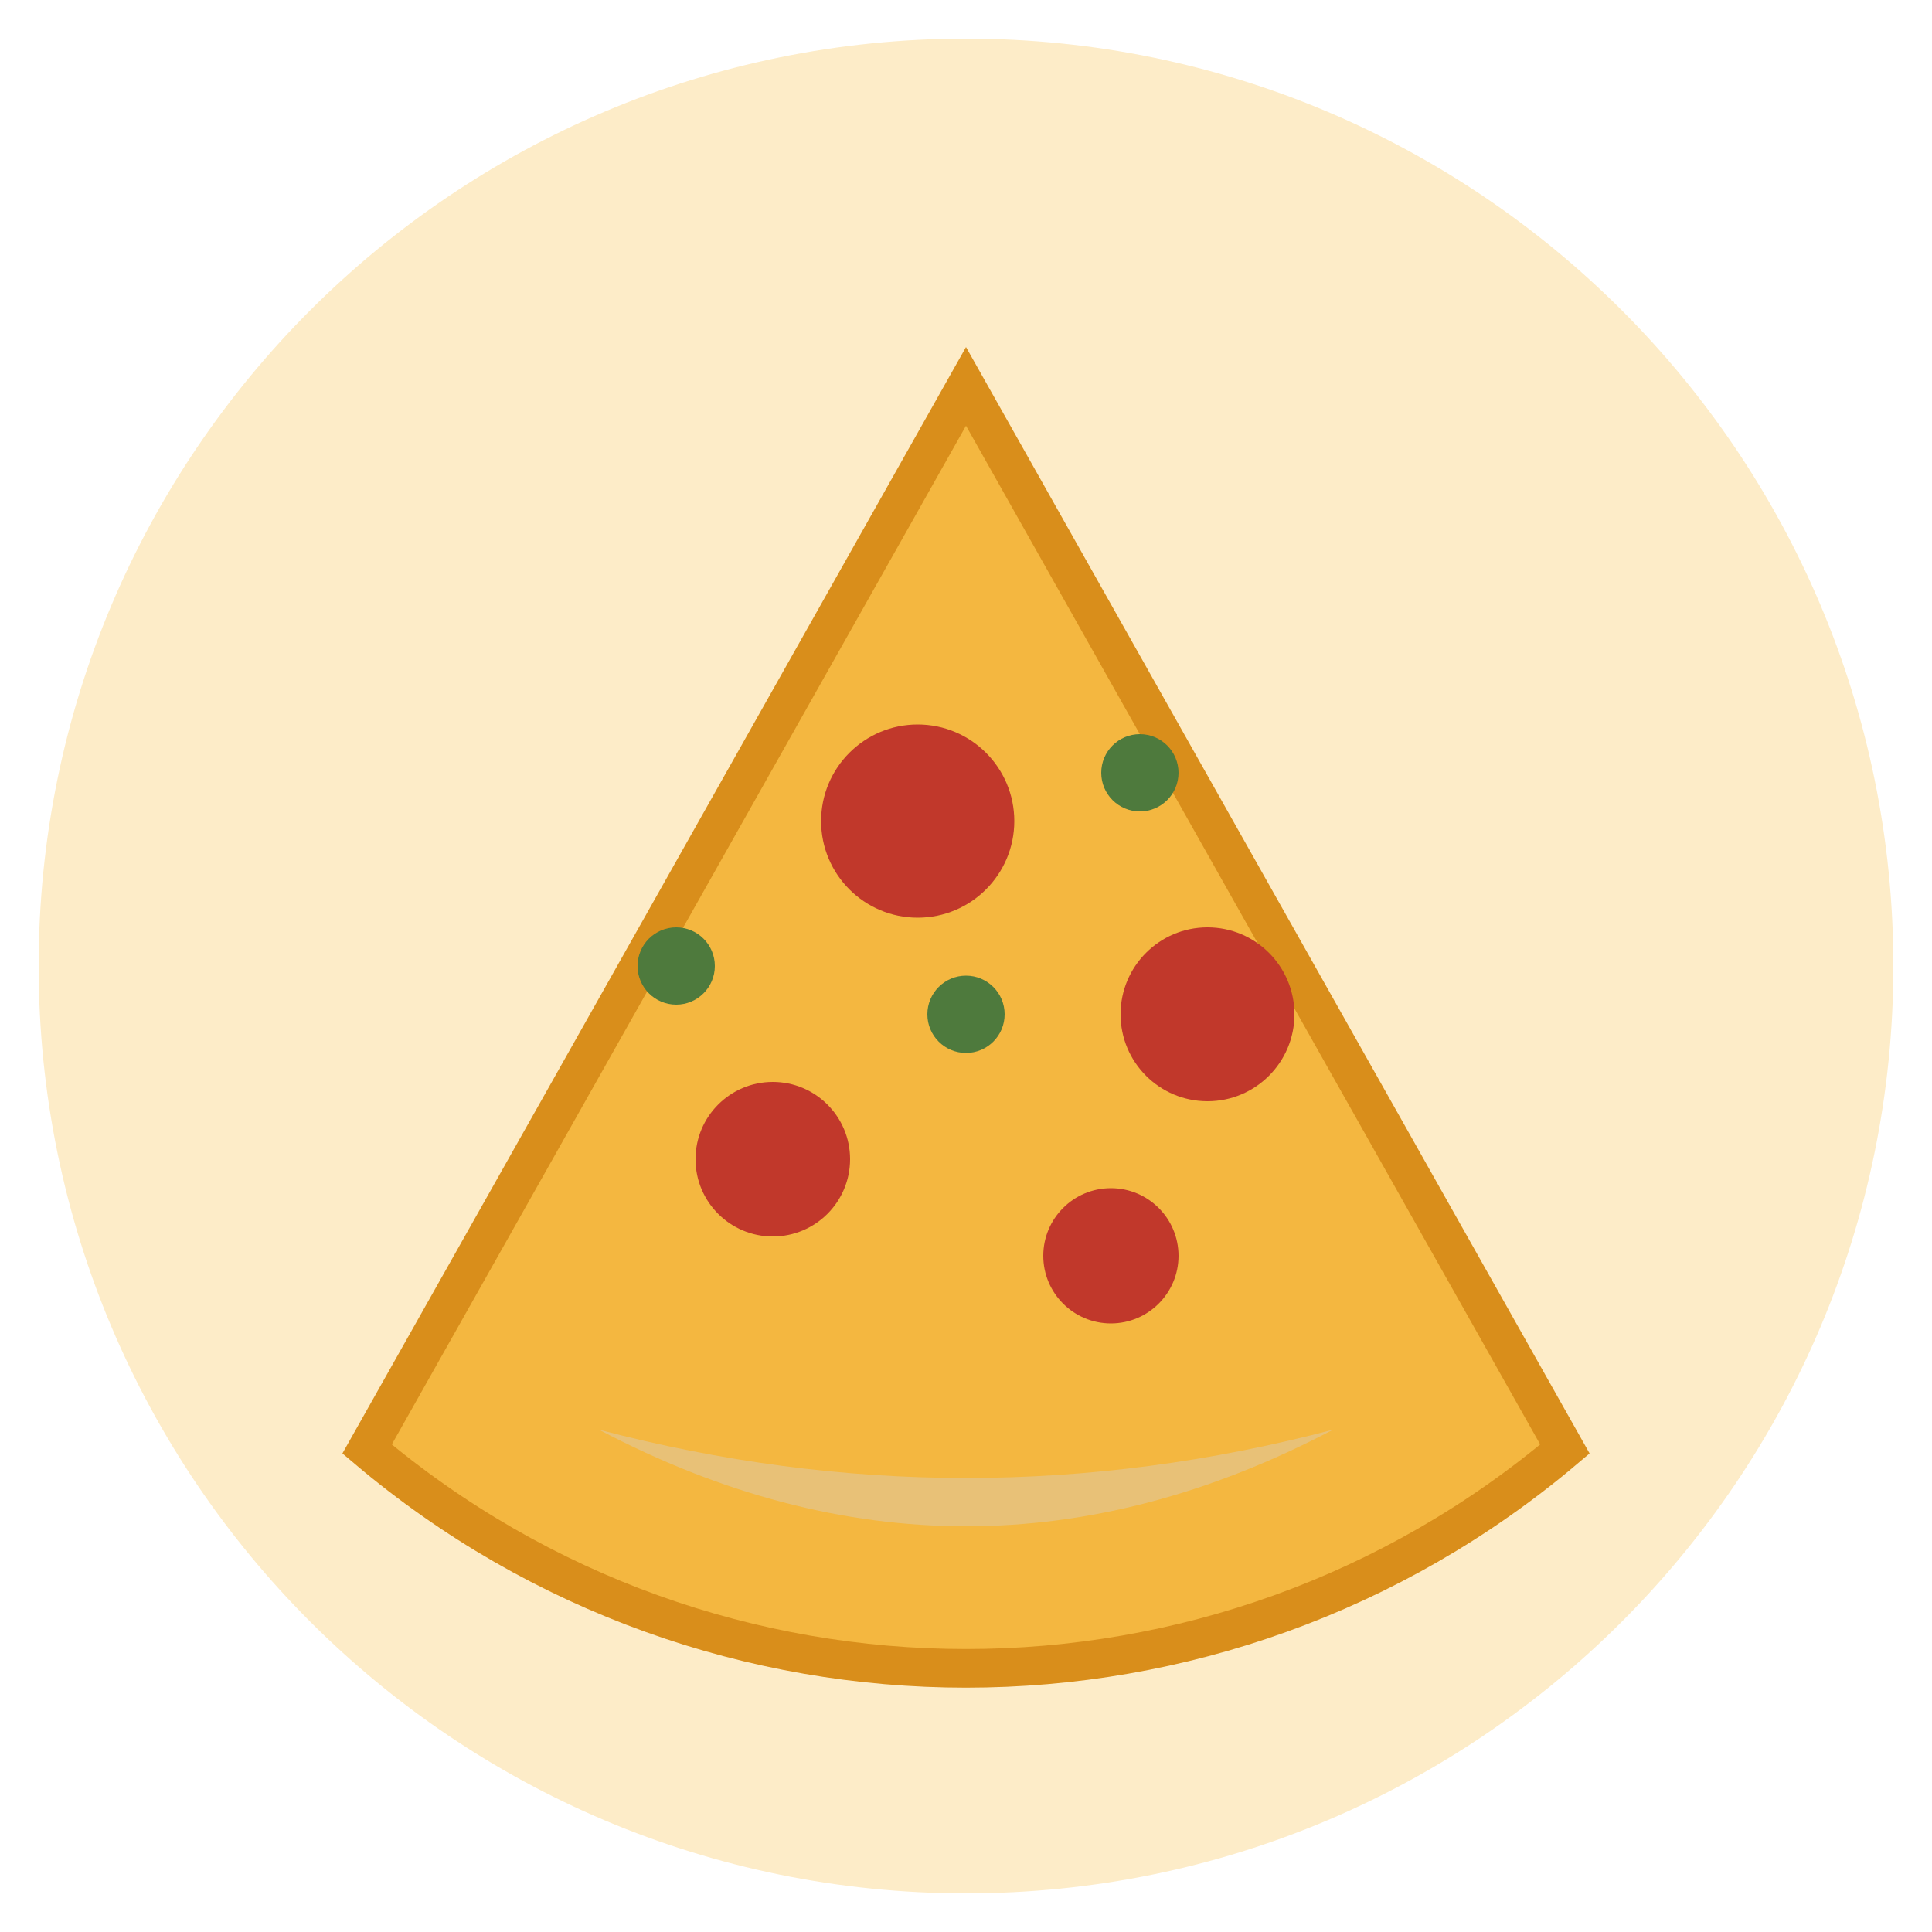
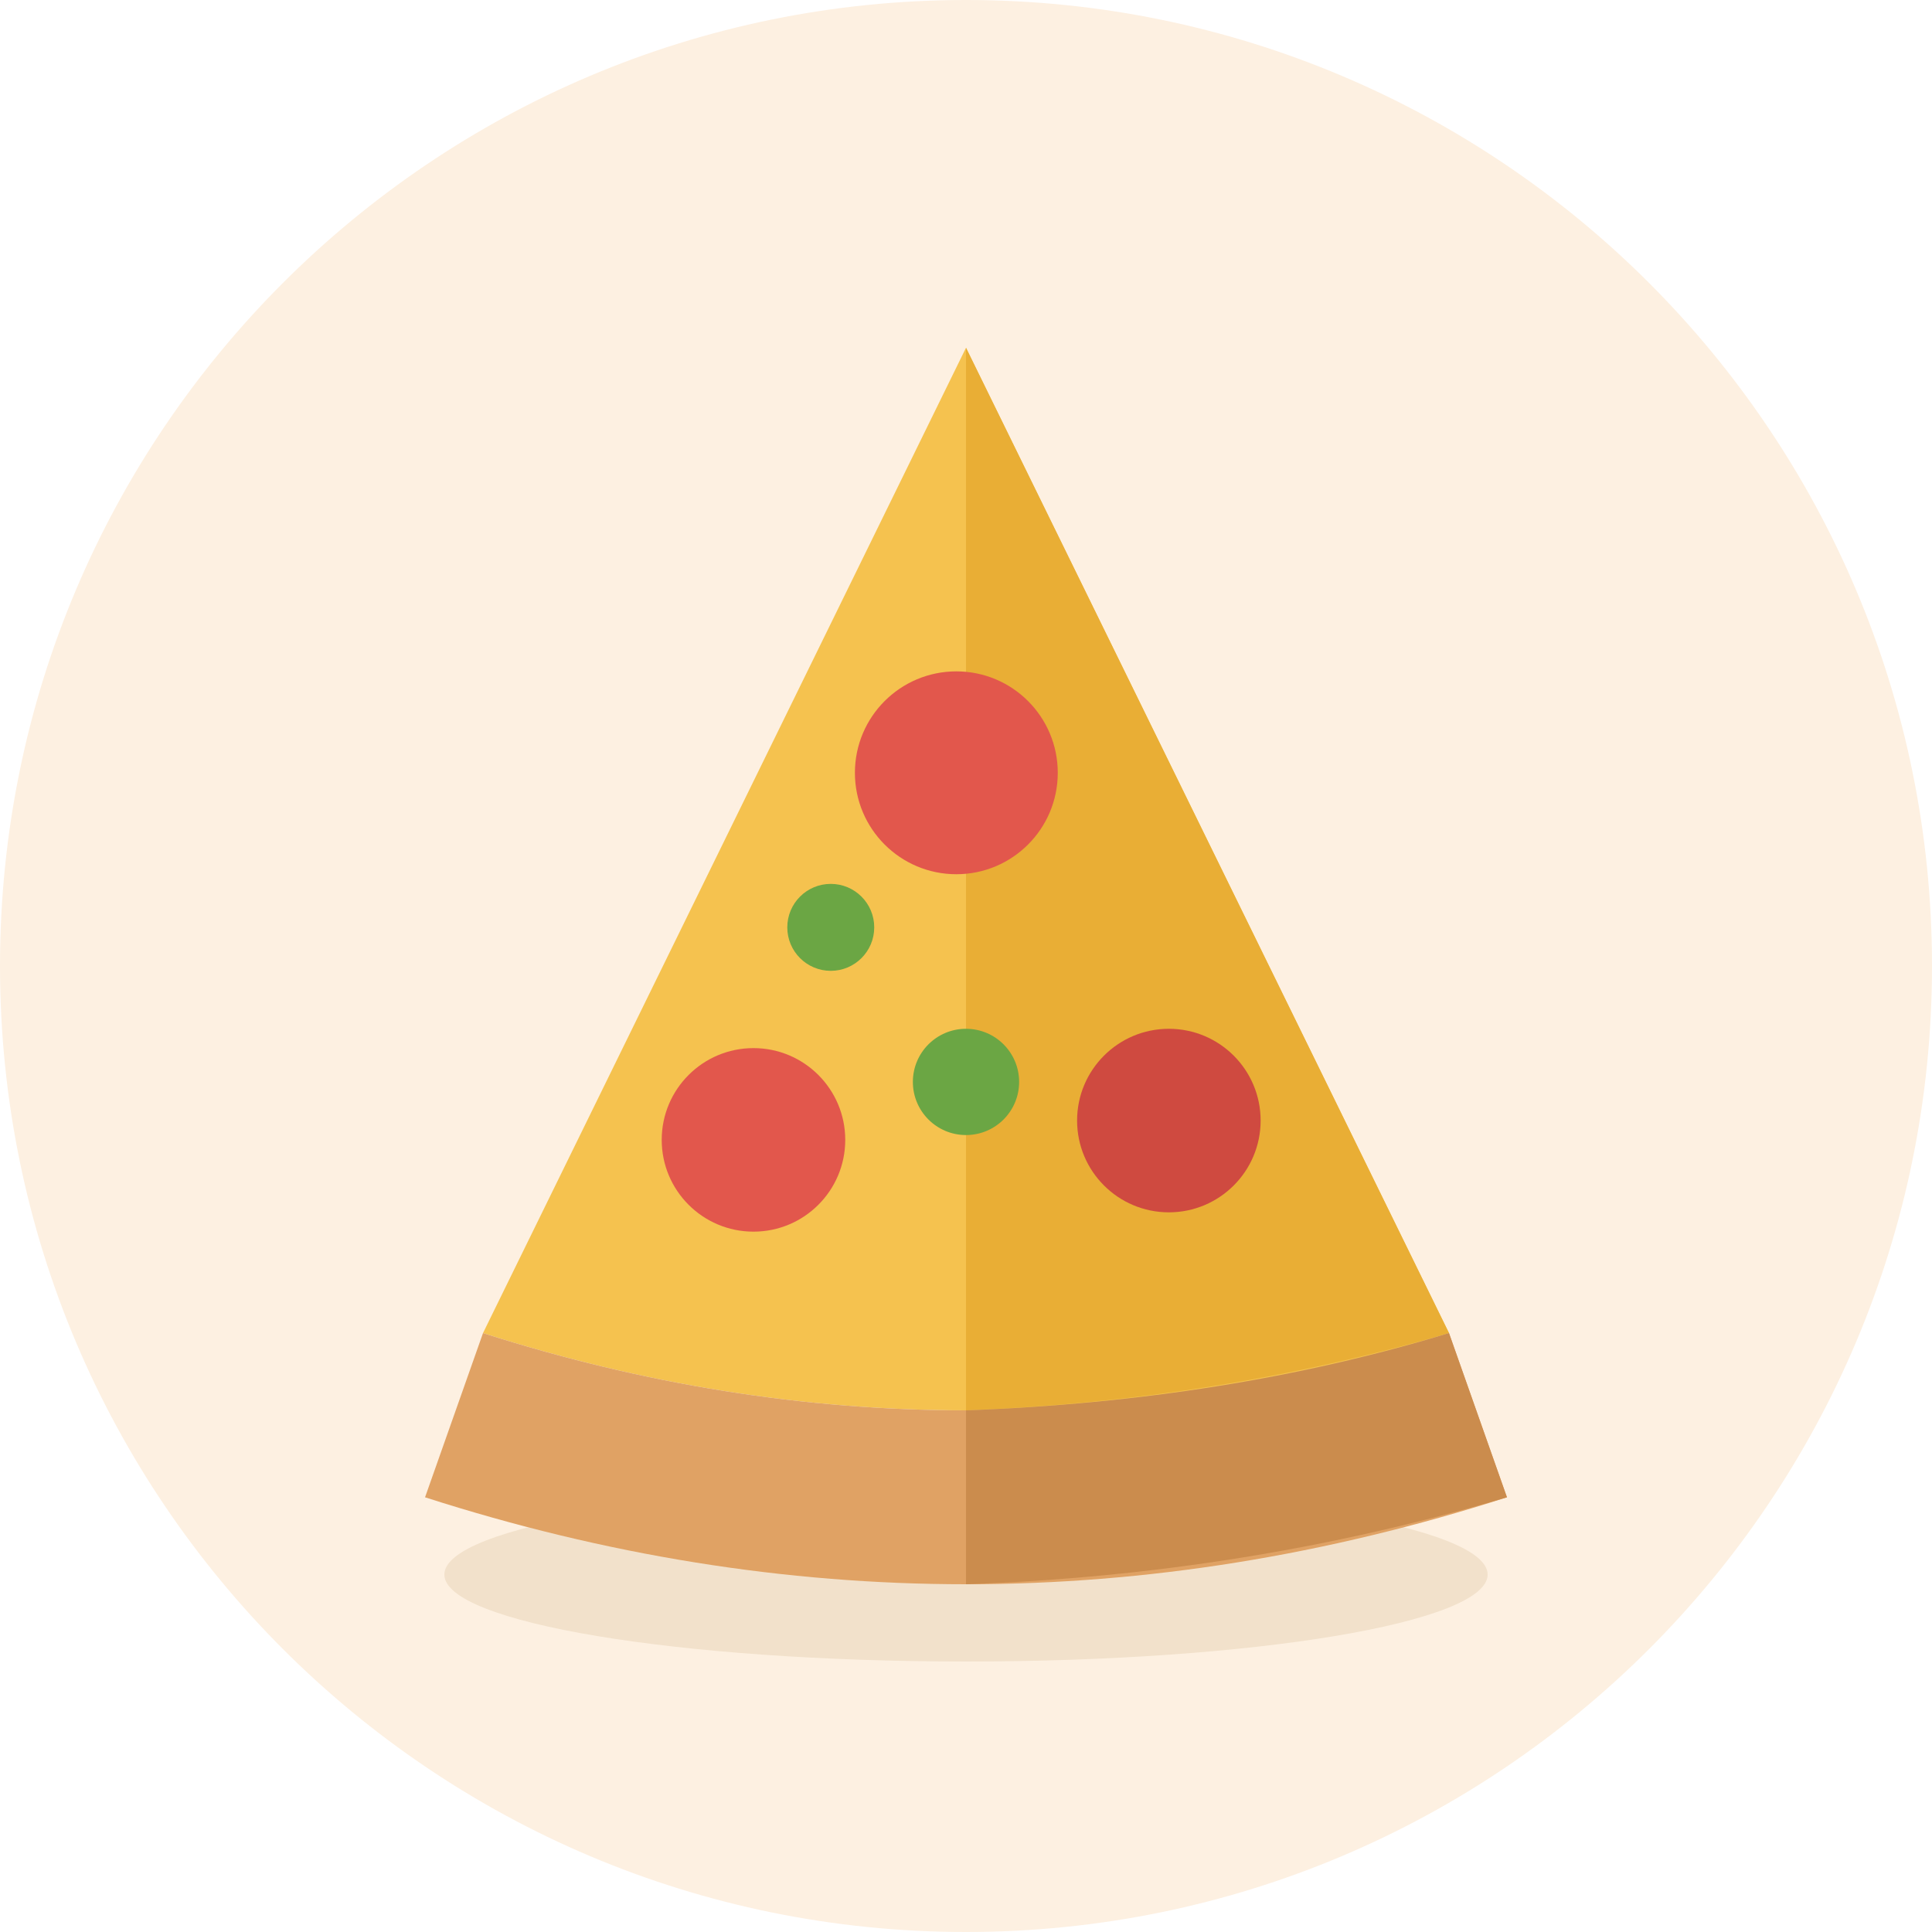
<svg xmlns="http://www.w3.org/2000/svg" viewBox="0 0 200 200">
-   <circle cx="100" cy="100" r="96" fill="#FDECC8" />
-   <path d="M100 40 L162 150 A96 96 0 0 1 38 150 Z" fill="#F4B740" />
-   <path d="M100 40 L162 150 A96 96 0 0 1 38 150 Z" fill="none" stroke="#D98E1B" stroke-width="4" />
-   <path d="M62 148 Q100 168 138 148 Q100 158 62 148 Z" fill="#E8C177" />
-   <circle cx="95" cy="85" r="10" fill="#C1382B" />
-   <circle cx="125" cy="105" r="9" fill="#C1382B" />
-   <circle cx="80" cy="120" r="8" fill="#C1382B" />
-   <circle cx="115" cy="130" r="7" fill="#C1382B" />
-   <circle cx="100" cy="105" r="4" fill="#4E7A3D" />
-   <circle cx="118" cy="80" r="4" fill="#4E7A3D" />
-   <circle cx="70" cy="100" r="4" fill="#4E7A3D" />
+   <circle cx="100" cy="100" r="100" fill="#FDF0E1" />
+   <ellipse cx="100" cy="163" rx="54" ry="9" fill="#F2E1CB" />
+   <path d="M100 36 L150 138 Q100 154 50 138 Z" fill="#F5C24F" />
+   <path d="M100 36 L150 138 Q126 145 100 146 Z" fill="#E9AE35" />
+   <path d="M50 138 Q100 154 150 138 L156 155 Q100 173 44 155 Z" fill="#E0A264" />
+   <path d="M100 146 Q127 145 150 138 L156 155 Q129 163 100 164 Z" fill="#CB8C4D" />
+   <circle cx="99" cy="80" r="10.5" fill="#E2574C" />
+   <circle cx="78" cy="118" r="9.5" fill="#E2574C" />
+   <circle cx="121" cy="116" r="9.5" fill="#CF4A40" />
+   <circle cx="100" cy="112" r="5.5" fill="#6BA644" />
+   <circle cx="86" cy="96" r="4.5" fill="#6BA644" />
</svg>
